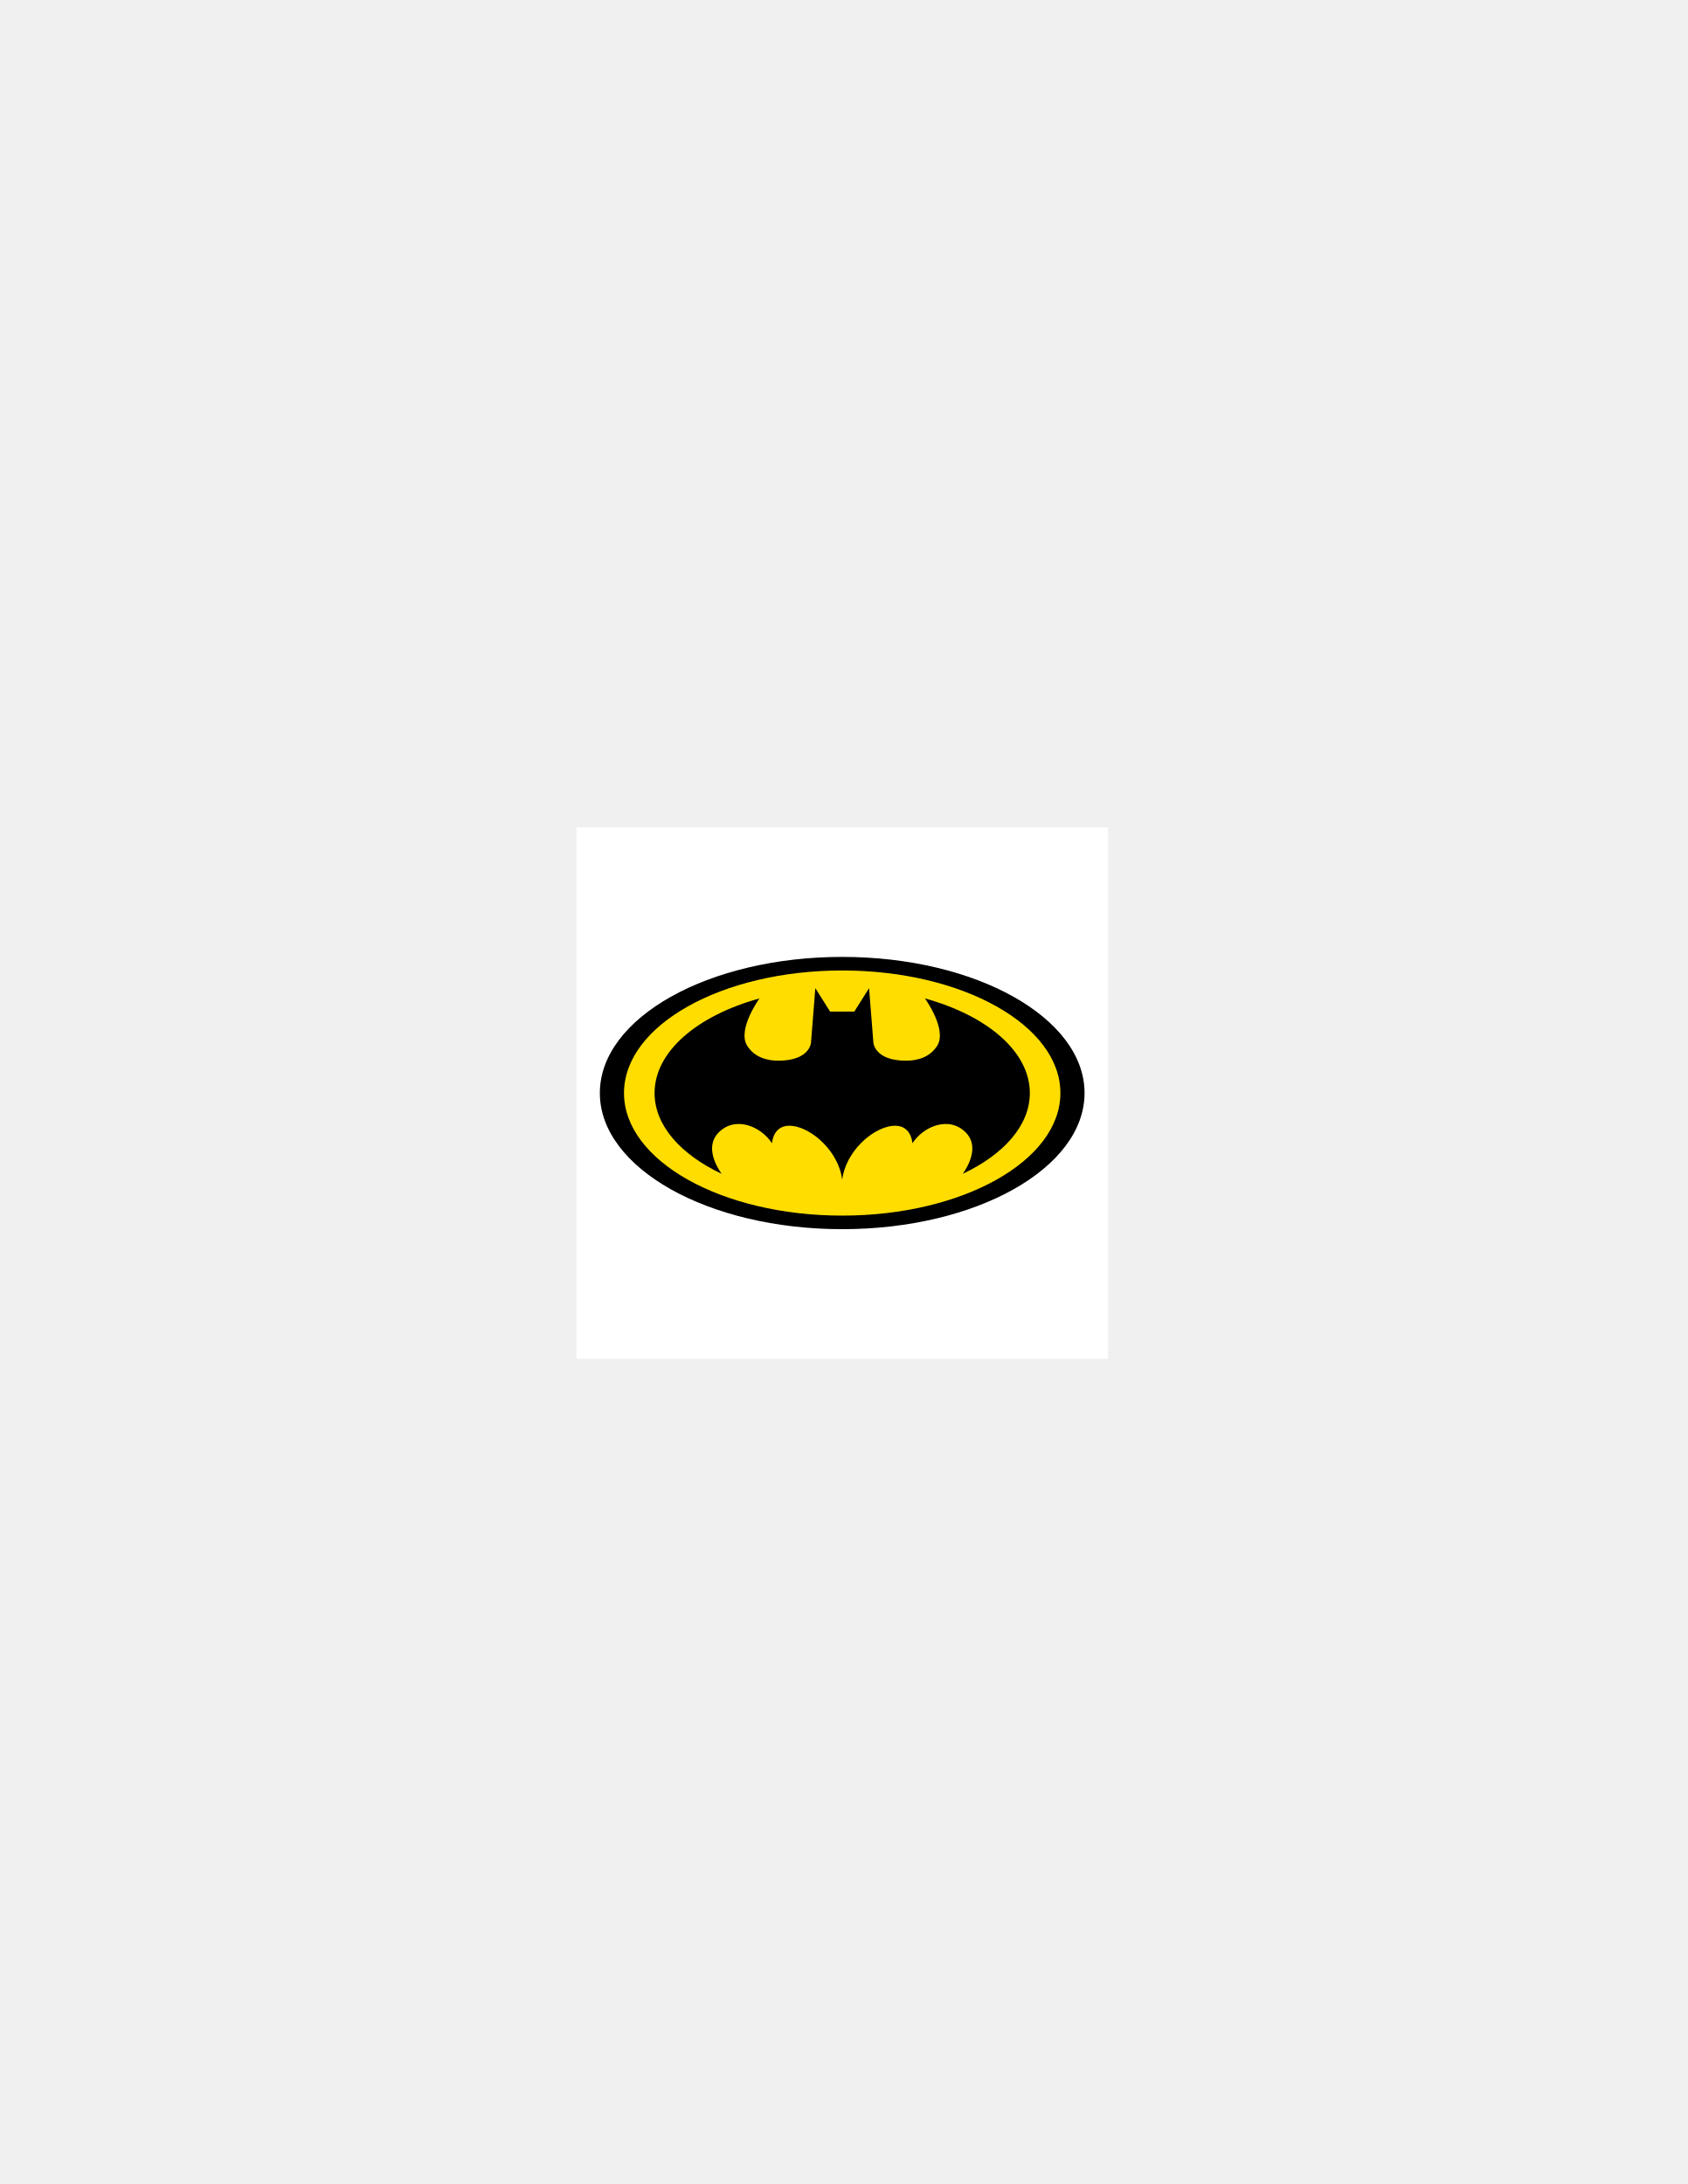
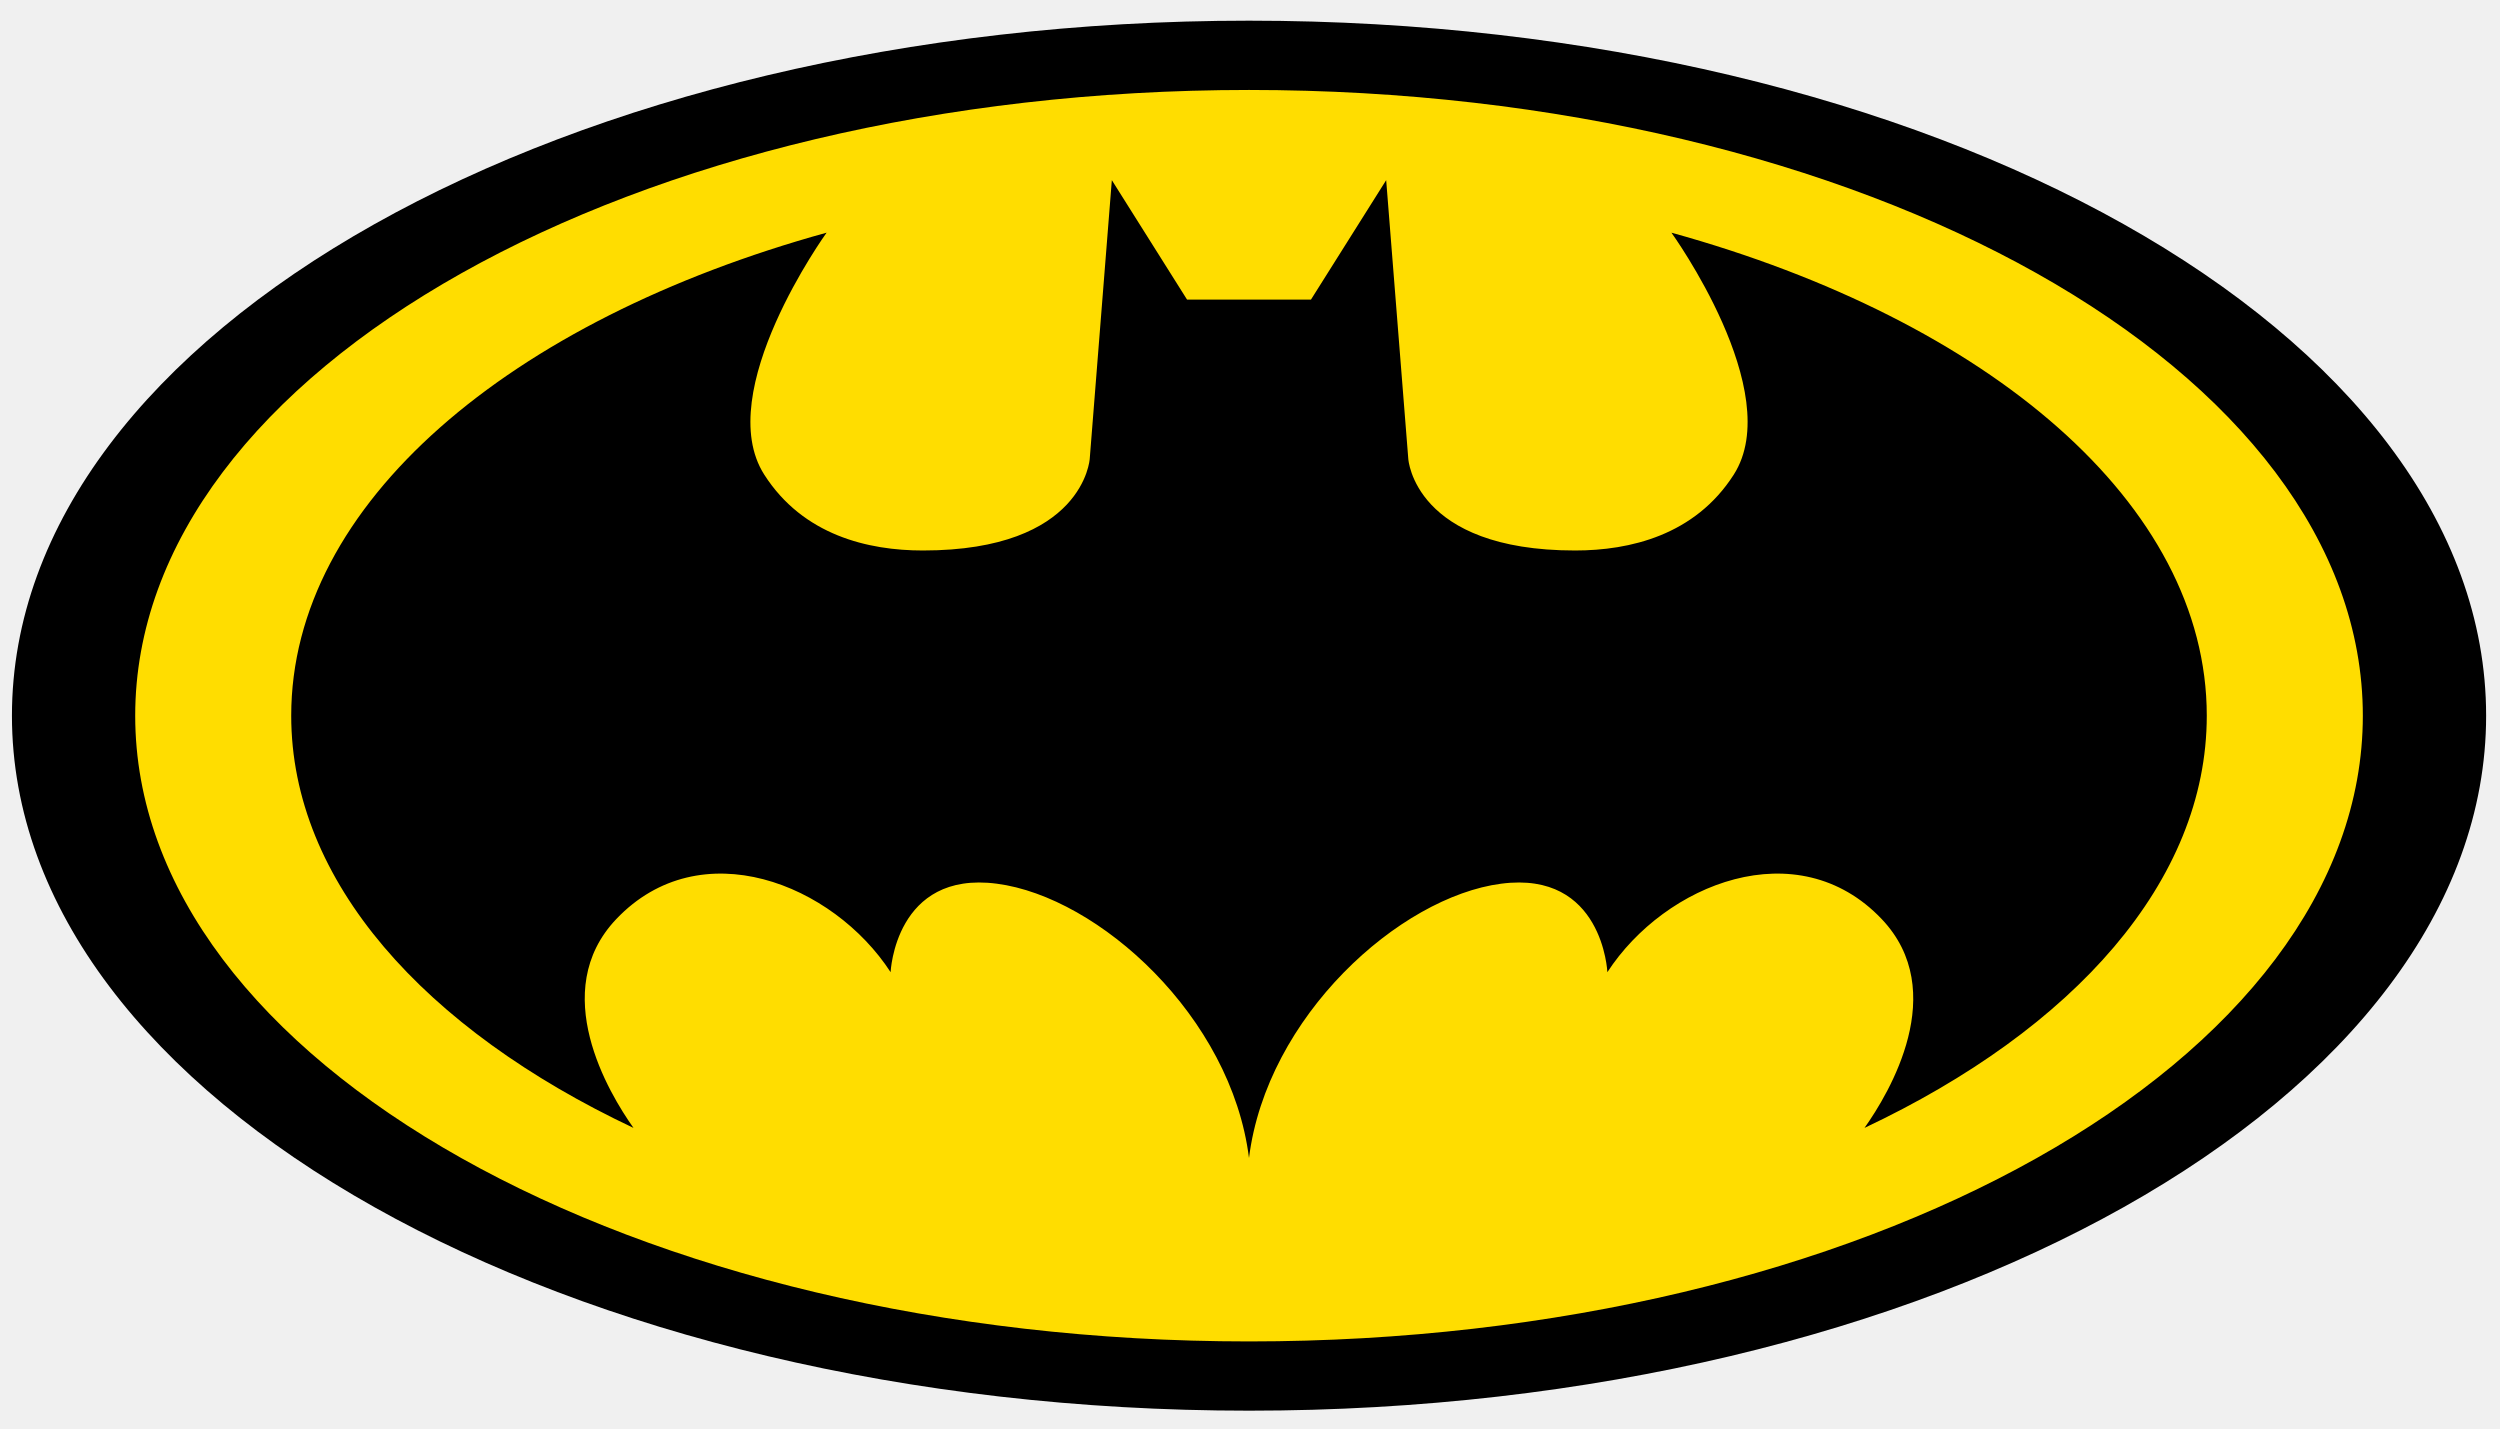
- <svg xmlns="http://www.w3.org/2000/svg" version="1.1" id="Layer_1" x="0px" y="0px" width="612px" height="792px" viewBox="0 0 612 792" enable-background="new 0 0 612 792" xml:space="preserve">
+ <svg xmlns="http://www.w3.org/2000/svg" width="315" height="180">
  <g>
-     <polygon fill-rule="evenodd" clip-rule="evenodd" fill="#FFFFFF" points="209,300 401.756,300 401.756,492.756 209,492.756    209,300  " />
-     <path d="M305.378,347.01c48.53,0,87.874,22.104,87.874,49.368c0,27.265-39.344,49.367-87.874,49.367   c-48.531,0-87.874-22.103-87.874-49.367C217.504,369.114,256.847,347.01,305.378,347.01L305.378,347.01z" />
-     <path fill="#FFDD00" d="M335.381,362.068c0,0,8.182,11.324,4.426,17.192c-2.754,4.305-7.377,5.384-11.266,5.384   c-11.438,0-11.85-6.506-11.85-6.506l-1.571-19.8l-5.343,8.486h-8.8l-5.343-8.486l-1.571,19.8c0,0-0.413,6.506-11.851,6.506   c-3.888,0-8.51-1.08-11.265-5.384c-3.756-5.869,4.426-17.192,4.426-17.192c-22.527,6.229-38.03,19.251-38.03,34.31   c0,11.756,9.451,22.27,24.313,29.281c-1.76-2.483-6.095-9.704-1.222-14.834c5.972-6.285,15.4-2.513,19.486,3.772   c0,0,0.314-7.229,7.543-6.285c7.229,0.941,16.657,9.429,17.914,19.484c1.257-10.056,10.686-18.543,17.914-19.484   c7.229-0.944,7.543,6.285,7.543,6.285c4.086-6.285,13.515-10.058,19.487-3.772c4.872,5.13,0.537,12.351-1.223,14.834   c14.862-7.012,24.313-17.525,24.313-29.281C373.411,381.32,357.907,368.298,335.381,362.068L335.381,362.068z M305.378,351.931   c43.694,0,79.116,19.9,79.116,44.447s-35.422,44.448-79.116,44.448c-43.695,0-79.118-19.901-79.118-44.448   S261.683,351.931,305.378,351.931L305.378,351.931z" />
+     <rect fill="none" id="canvas_background" height="182" width="317" y="-1" x="-1" />
+   </g>
+   <g>
+     <g stroke="null" id="svg_5">
+       <path stroke="null" id="svg_3" d="m157.378,2.605c86.084,0 155.874,39.209 155.874,87.571c0,48.364 -69.79,87.569 -155.874,87.569c-86.086,0 -155.874,-39.207 -155.874,-87.569c0,-48.362 69.788,-87.571 155.874,-87.571l0,0z" />
+       <path stroke="null" id="svg_4" d="m210.598,29.316c0,0 14.514,20.087 7.851,30.496c-4.885,7.636 -13.086,9.55 -19.984,9.55c-20.289,0 -21.02,-11.541 -21.02,-11.541l-2.787,-35.122l-9.478,15.053l-15.61,0l-9.478,-15.053l-2.787,35.122c0,0 -0.733,11.541 -21.022,11.541c-6.897,0 -15.095,-1.916 -19.982,-9.55c-6.663,-10.411 7.851,-30.496 7.851,-30.496c-39.959,11.049 -67.459,34.148 -67.459,60.86c0,20.853 16.765,39.503 43.127,51.94c-3.122,-4.404 -10.812,-17.213 -2.168,-26.313c10.593,-11.149 27.317,-4.458 34.565,6.691c0,0 0.557,-12.823 13.38,-11.149c12.823,1.669 29.547,16.725 31.776,34.561c2.23,-17.838 18.955,-32.892 31.776,-34.561c12.823,-1.675 13.38,11.149 13.38,11.149c7.248,-11.149 23.973,-17.841 34.567,-6.691c8.642,9.1 0.953,21.909 -2.169,26.313c26.363,-12.438 43.127,-31.086 43.127,-51.94c0,-26.71 -27.502,-49.809 -67.459,-60.86l0,0zm-53.22,-17.981c77.506,0 140.339,35.299 140.339,78.842s-62.833,78.843 -140.339,78.843c-77.508,0 -140.342,-35.301 -140.342,-78.843s62.835,-78.842 140.342,-78.842l0,0z" fill="#FFDD00" />
+     </g>
  </g>
</svg>
